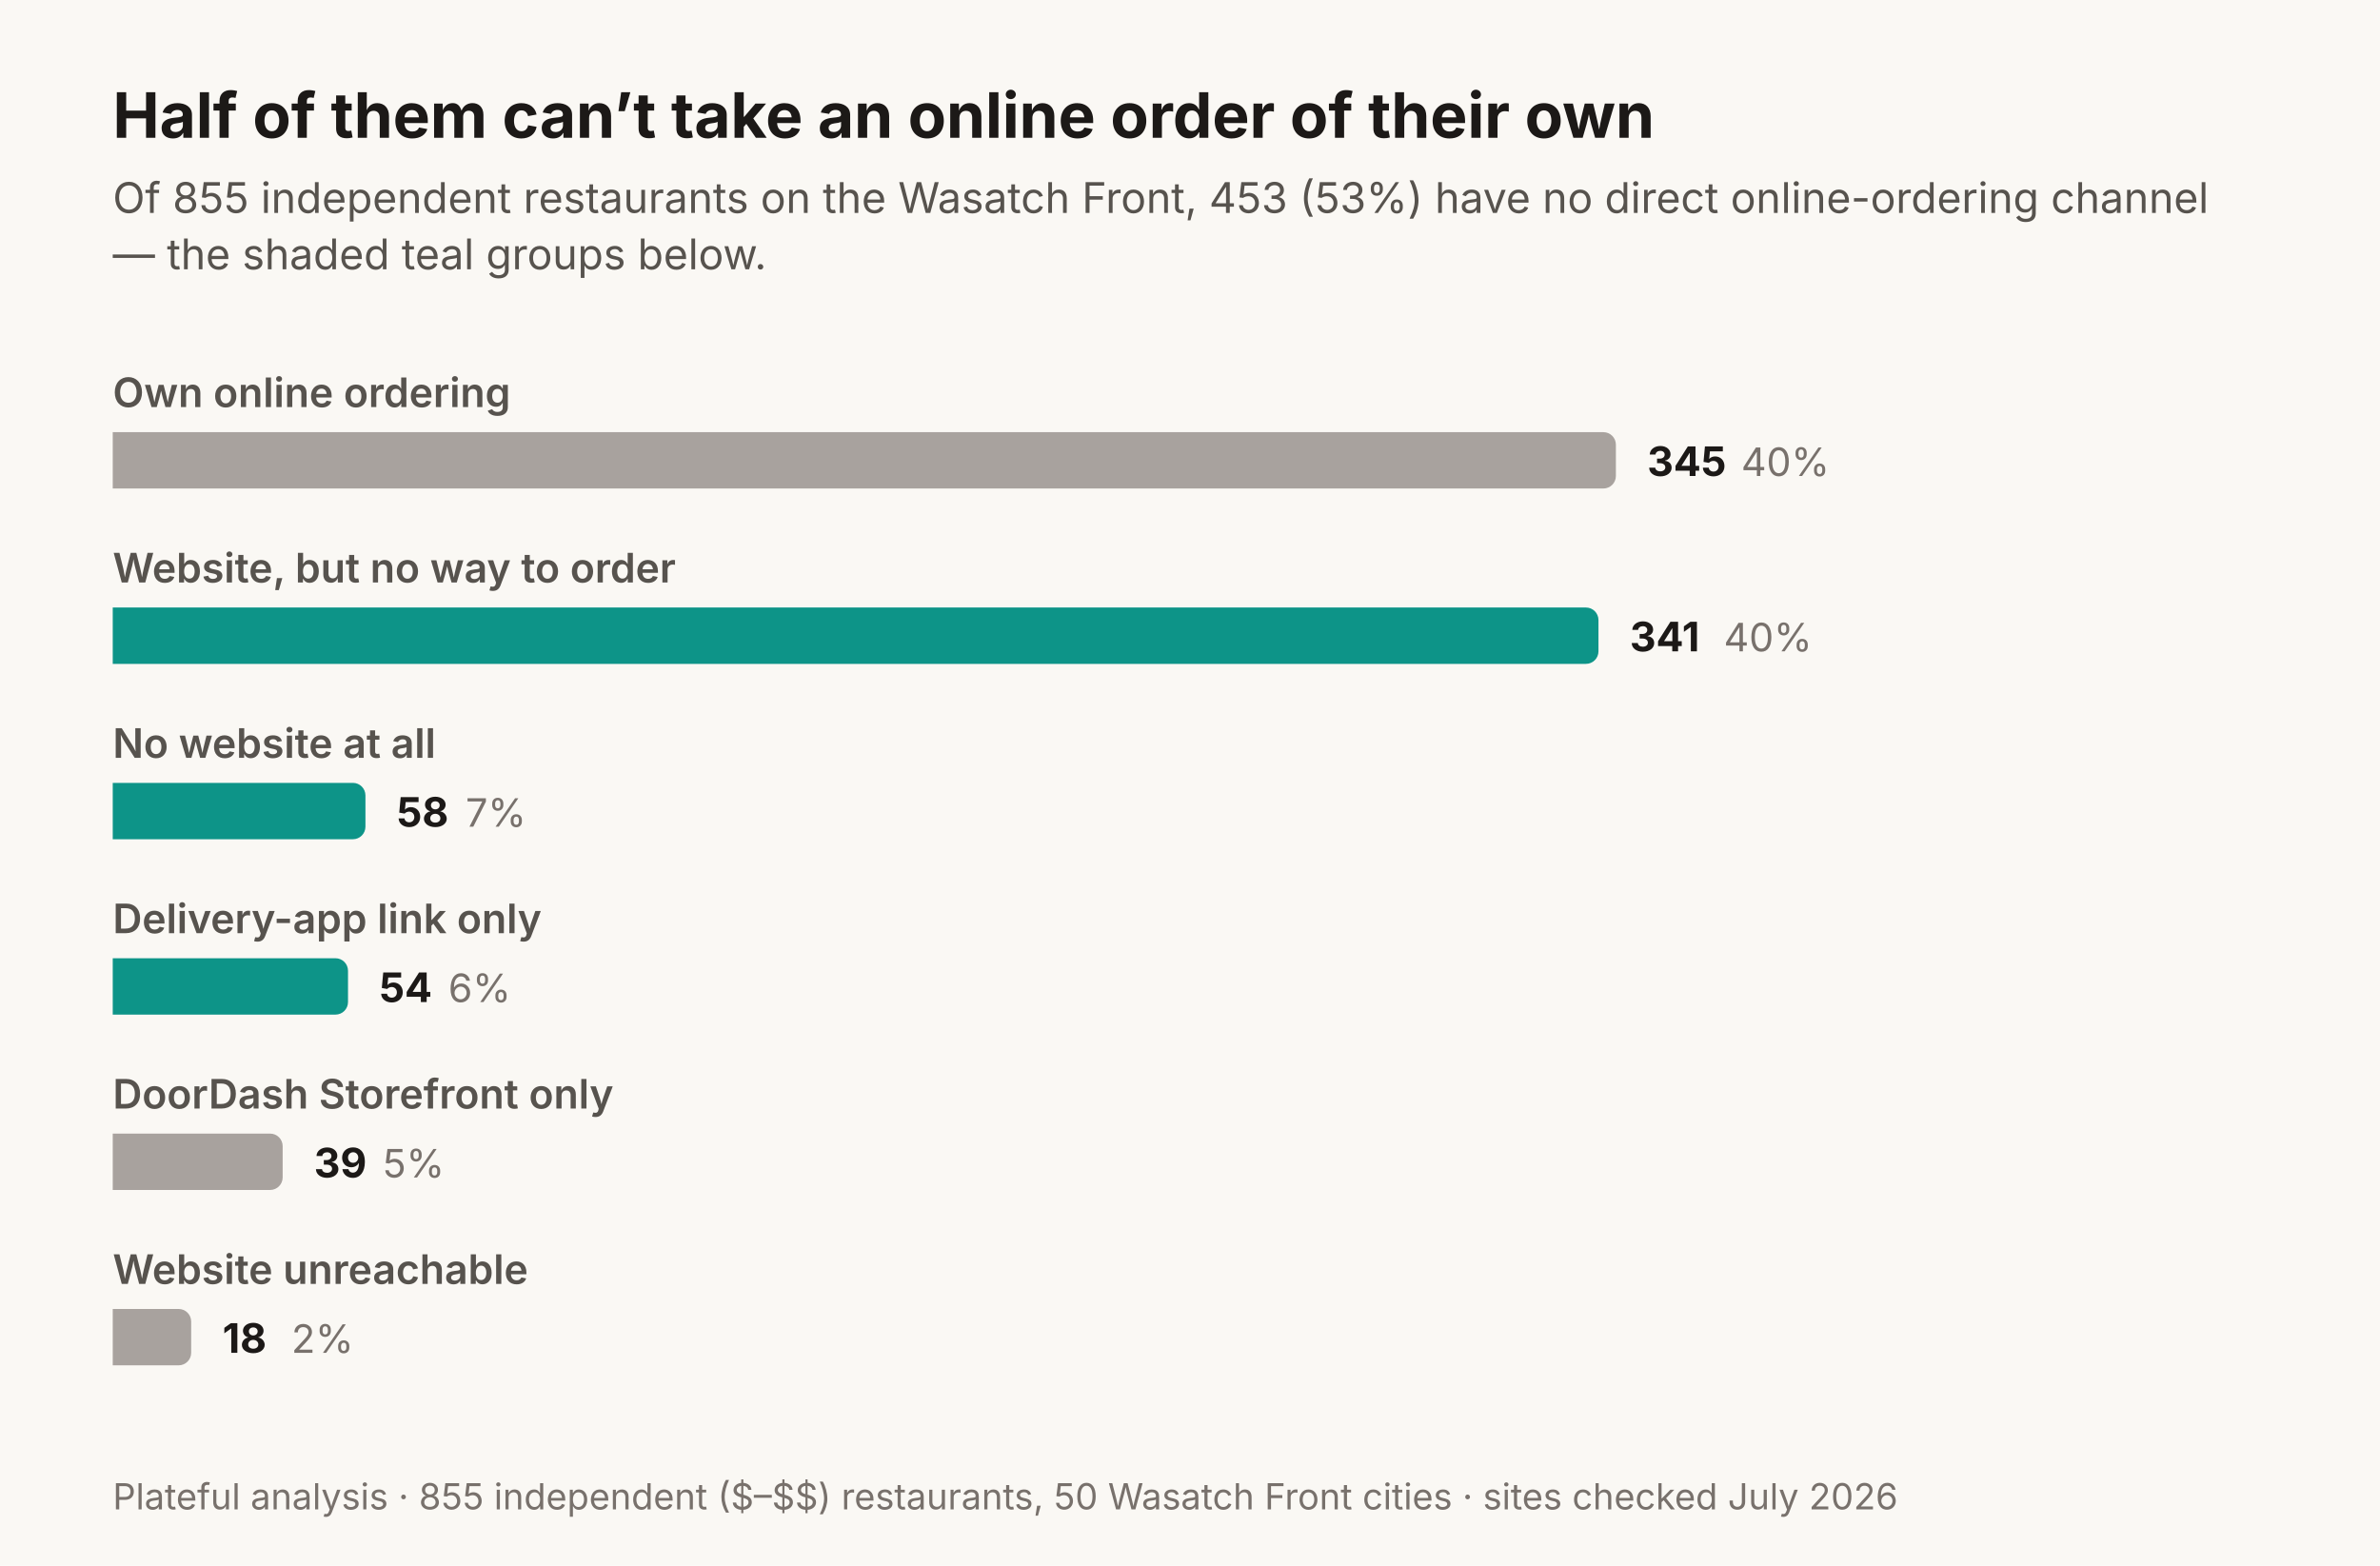
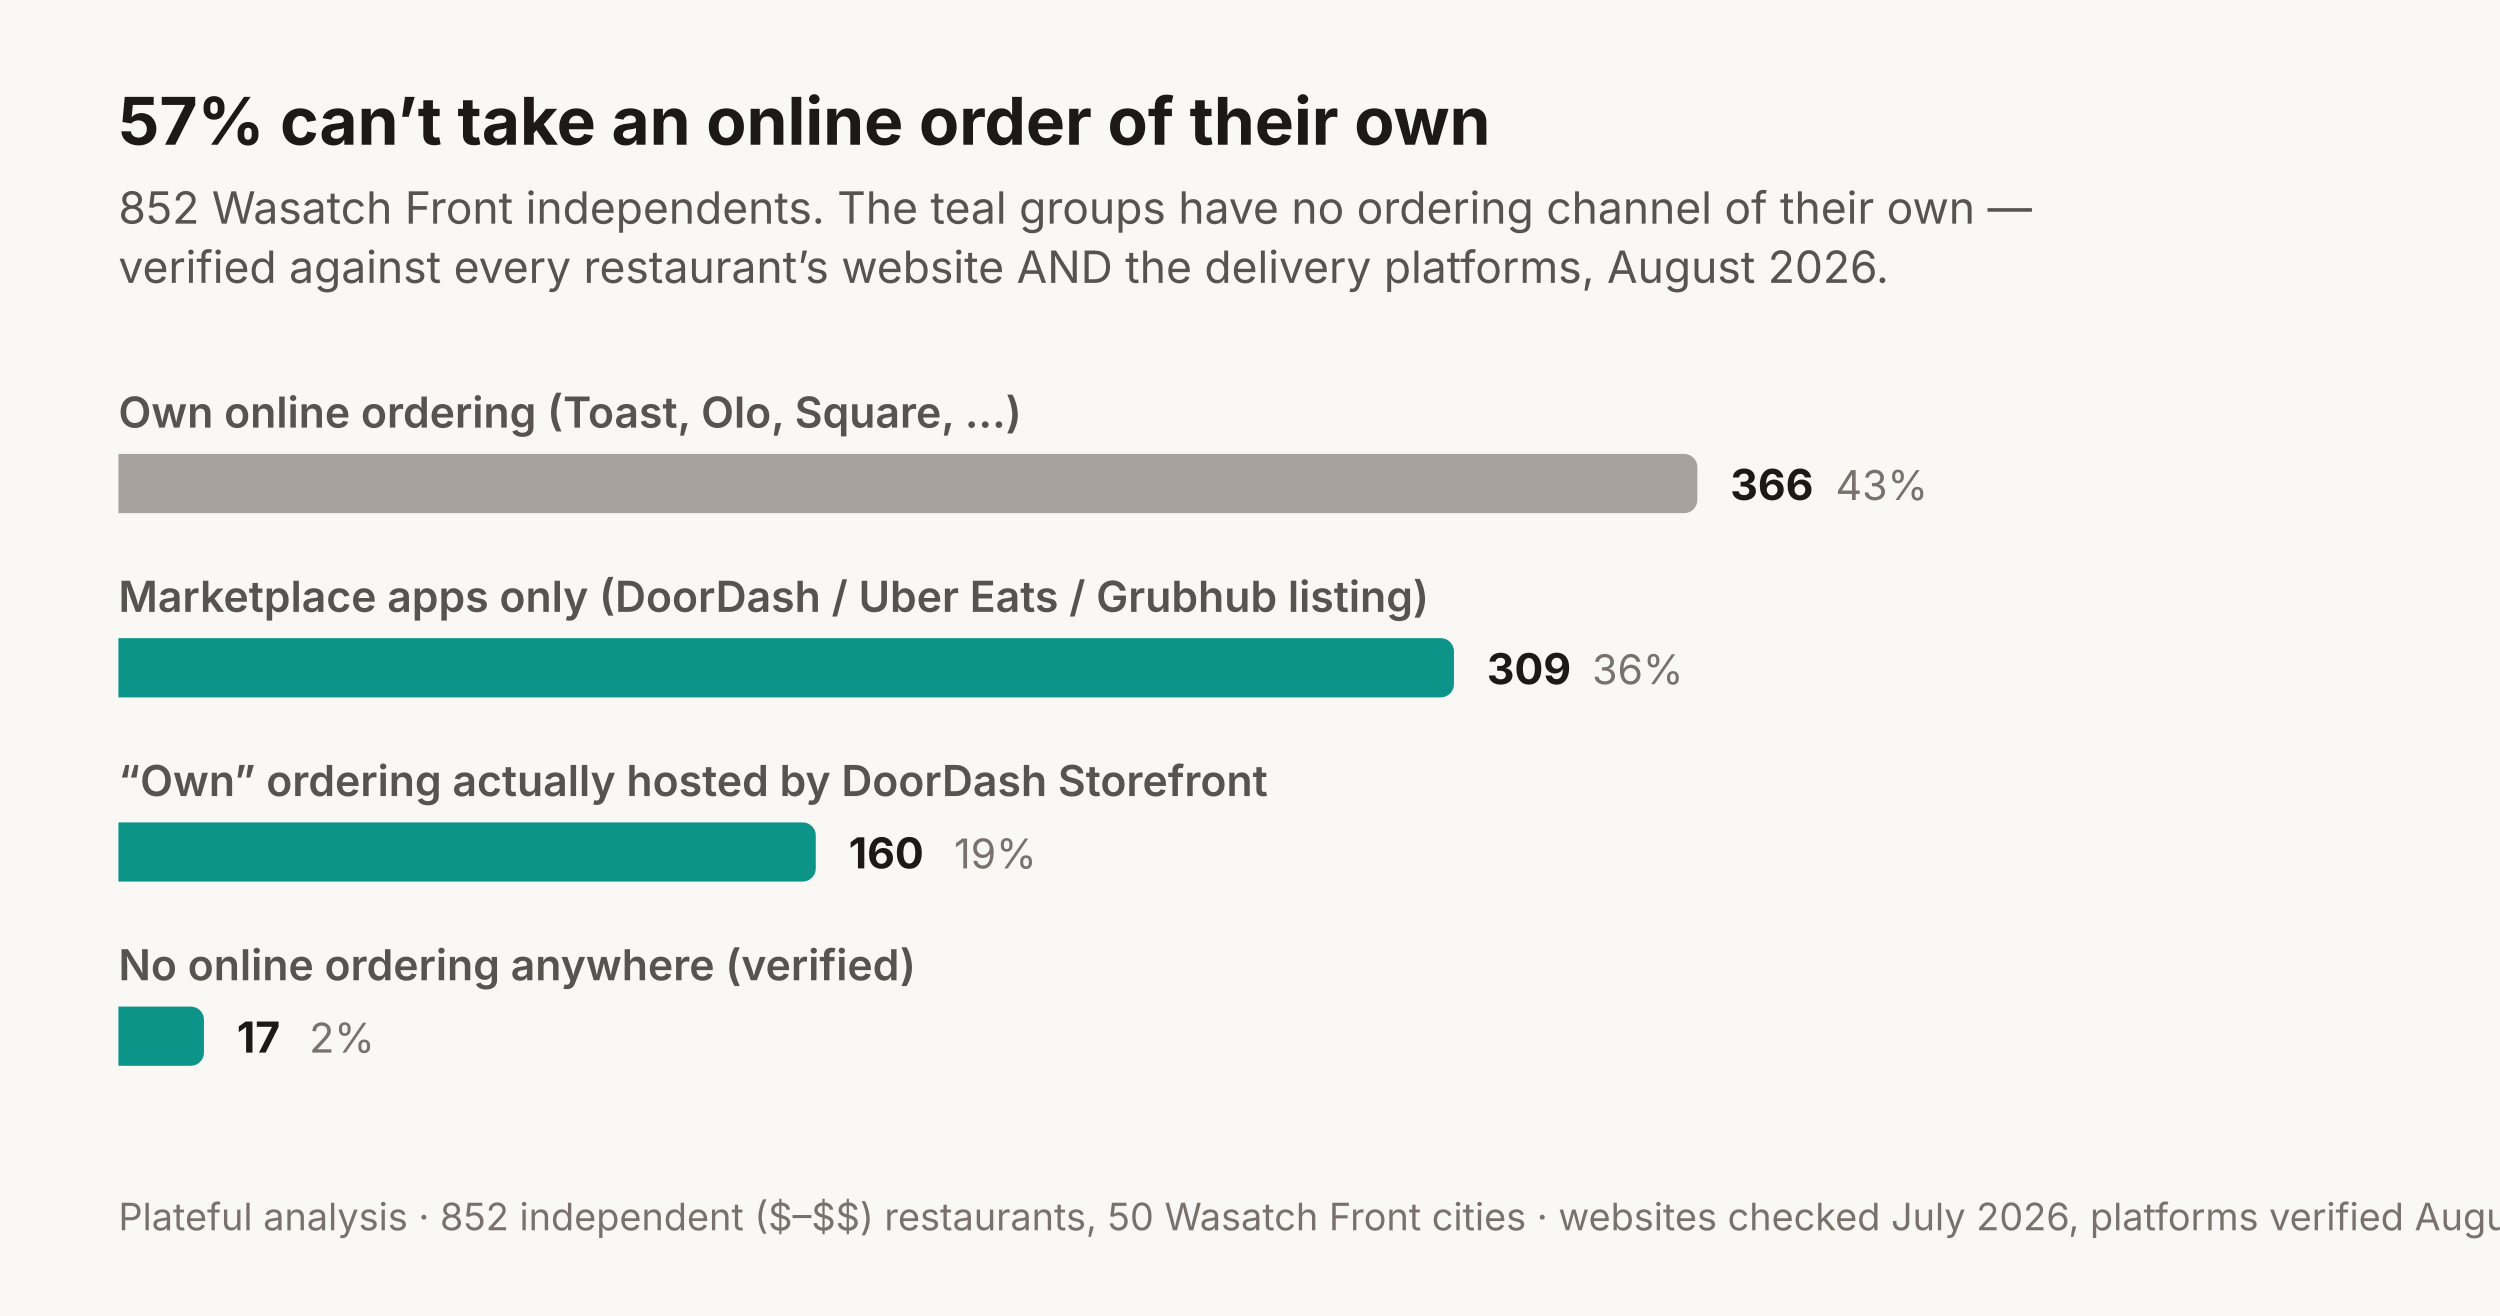
- <svg xmlns="http://www.w3.org/2000/svg" viewBox="0 0 760 500" width="760" height="500" role="img" font-family="ui-sans-serif, system-ui, -apple-system, 'Segoe UI', sans-serif">
-   <rect width="760" height="500" fill="#faf8f4" />
-   <text x="36" y="44" font-size="20" font-weight="700" fill="#1c1917">Half of them can’t take an online order of their own</text>
-   <text x="36" y="68" font-size="13.5" fill="#57534e">Of 855 independent restaurants on the Wasatch Front, 453 (53%) have no direct online-ordering channel<tspan x="36" dy="18">— the shaded teal groups below.</tspan>
+ <svg xmlns="http://www.w3.org/2000/svg" viewBox="0 0 760 400" width="760" height="400" role="img" font-family="ui-sans-serif, system-ui, -apple-system, 'Segoe UI', sans-serif">
+   <rect width="760" height="400" fill="#faf8f4" />
+   <text x="36" y="44" font-size="20" font-weight="700" fill="#1c1917">57% can’t take an online order of their own</text>
+   <text x="36" y="68" font-size="13.5" fill="#57534e">852 Wasatch Front independents. The teal groups have no ordering channel of their own —<tspan x="36" dy="18">verified against every restaurant’s website AND the delivery platforms, August 2026.</tspan>
  </text>
-   <text x="36" y="130" font-size="13" font-weight="600" fill="#57534e">Own online ordering</text>
-   <path d="M36,138 h476.0 a4,4 0 0 1 4,4 v10 a4,4 0 0 1 -4,4 h-476.0 z" fill="#a8a29e" />
-   <text x="526.0" y="152" font-size="13" font-weight="700" fill="#1c1917">345</text>
-   <text x="556.0" y="152" font-size="12.5" fill="#78716c">40%</text>
-   <text x="36" y="186" font-size="13" font-weight="600" fill="#57534e">Website, but no way to order</text>
-   <path d="M36,194 h470.435 a4,4 0 0 1 4,4 v10 a4,4 0 0 1 -4,4 h-470.435 z" fill="#0d9488" />
-   <text x="520.435" y="208" font-size="13" font-weight="700" fill="#1c1917">341</text>
-   <text x="550.435" y="208" font-size="12.5" fill="#78716c">40%</text>
-   <text x="36" y="242" font-size="13" font-weight="600" fill="#57534e">No website at all</text>
-   <path d="M36,250 h76.696 a4,4 0 0 1 4,4 v10 a4,4 0 0 1 -4,4 h-76.696 z" fill="#0d9488" />
-   <text x="126.696" y="264" font-size="13" font-weight="700" fill="#1c1917">58</text>
-   <text x="148.696" y="264" font-size="12.5" fill="#78716c">7%</text>
-   <text x="36" y="298" font-size="13" font-weight="600" fill="#57534e">Delivery-app link only</text>
-   <path d="M36,306 h71.13 a4,4 0 0 1 4,4 v10 a4,4 0 0 1 -4,4 h-71.13 z" fill="#0d9488" />
-   <text x="121.13" y="320" font-size="13" font-weight="700" fill="#1c1917">54</text>
-   <text x="143.13" y="320" font-size="12.5" fill="#78716c">6%</text>
-   <text x="36" y="354" font-size="13" font-weight="600" fill="#57534e">DoorDash Storefront only</text>
-   <path d="M36,362 h50.261 a4,4 0 0 1 4,4 v10 a4,4 0 0 1 -4,4 h-50.261 z" fill="#a8a29e" />
-   <text x="100.261" y="376" font-size="13" font-weight="700" fill="#1c1917">39</text>
-   <text x="122.261" y="376" font-size="12.5" fill="#78716c">5%</text>
-   <text x="36" y="410" font-size="13" font-weight="600" fill="#57534e">Website unreachable</text>
-   <path d="M36,418 h21.043 a4,4 0 0 1 4,4 v10 a4,4 0 0 1 -4,4 h-21.043 z" fill="#a8a29e" />
-   <text x="71.043" y="432" font-size="13" font-weight="700" fill="#1c1917">18</text>
-   <text x="93.043" y="432" font-size="12.5" fill="#78716c">2%</text>
-   <text x="36" y="482" font-size="11.5" fill="#78716c">Plateful analysis · 855 independent ($–$$) restaurants, 50 Wasatch Front cities · sites checked July 2026</text>
+   <text x="36" y="130" font-size="13" font-weight="600" fill="#57534e">Own online ordering (Toast, Olo, Square, …)</text>
+   <path d="M36,138 h476 a4,4 0 0 1 4,4 v10 a4,4 0 0 1 -4,4 h-476 z" fill="#a8a29e" />
+   <text x="526" y="152" font-size="13" font-weight="700" fill="#1c1917">366</text>
+   <text x="558" y="152" font-size="12.5" fill="#78716c">43%</text>
+   <text x="36" y="186" font-size="13" font-weight="600" fill="#57534e">Marketplace apps only (DoorDash / Uber Eats / Grubhub listing)</text>
+   <path d="M36,194 h402 a4,4 0 0 1 4,4 v10 a4,4 0 0 1 -4,4 h-402 z" fill="#0d9488" />
+   <text x="452" y="208" font-size="13" font-weight="700" fill="#1c1917">309</text>
+   <text x="484" y="208" font-size="12.5" fill="#78716c">36%</text>
+   <text x="36" y="242" font-size="13" font-weight="600" fill="#57534e">“Own” ordering actually hosted by DoorDash Storefront</text>
+   <path d="M36,250 h208 a4,4 0 0 1 4,4 v10 a4,4 0 0 1 -4,4 h-208 z" fill="#0d9488" />
+   <text x="258" y="264" font-size="13" font-weight="700" fill="#1c1917">160</text>
+   <text x="290" y="264" font-size="12.5" fill="#78716c">19%</text>
+   <text x="36" y="298" font-size="13" font-weight="600" fill="#57534e">No online ordering anywhere (verified)</text>
+   <path d="M36,306 h22 a4,4 0 0 1 4,4 v10 a4,4 0 0 1 -4,4 h-22 z" fill="#0d9488" />
+   <text x="72" y="320" font-size="13" font-weight="700" fill="#1c1917">17</text>
+   <text x="94" y="320" font-size="12.5" fill="#78716c">2%</text>
+   <text x="36" y="374" font-size="11.5" fill="#78716c">Plateful analysis · 852 independent ($–$$) restaurants, 50 Wasatch Front cities · websites checked July 2026, platforms verified August 2026</text>
</svg>
